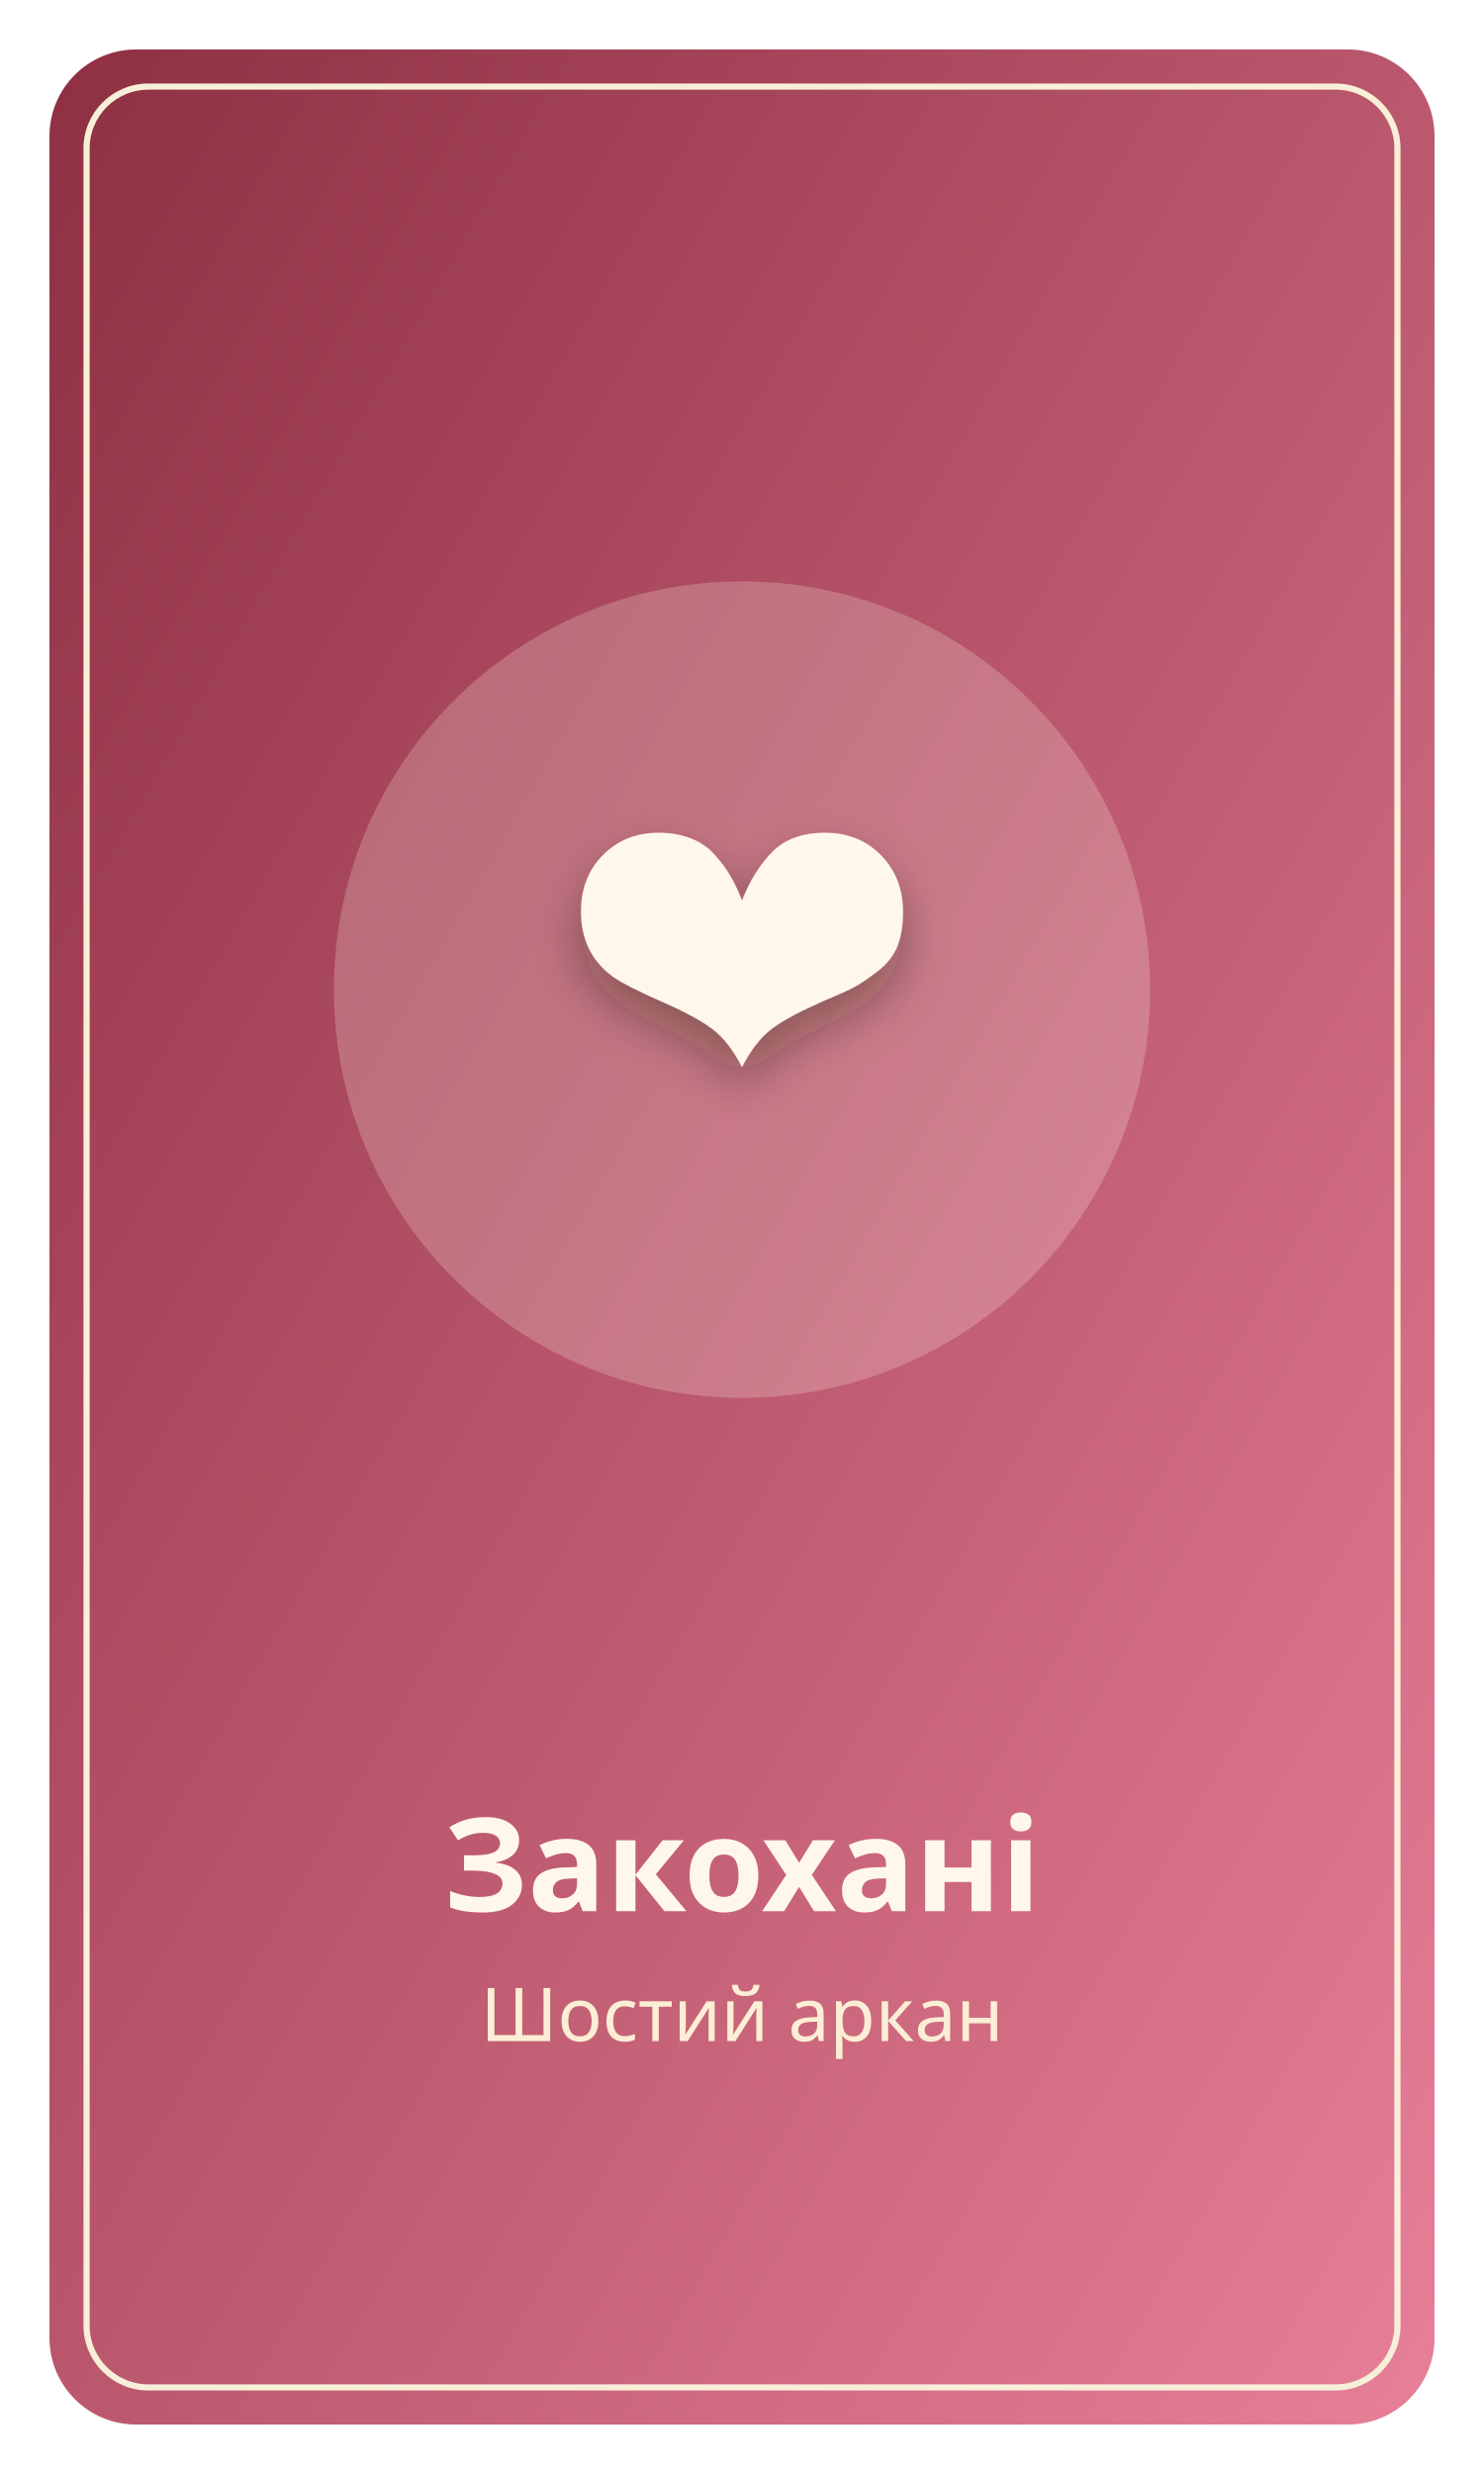
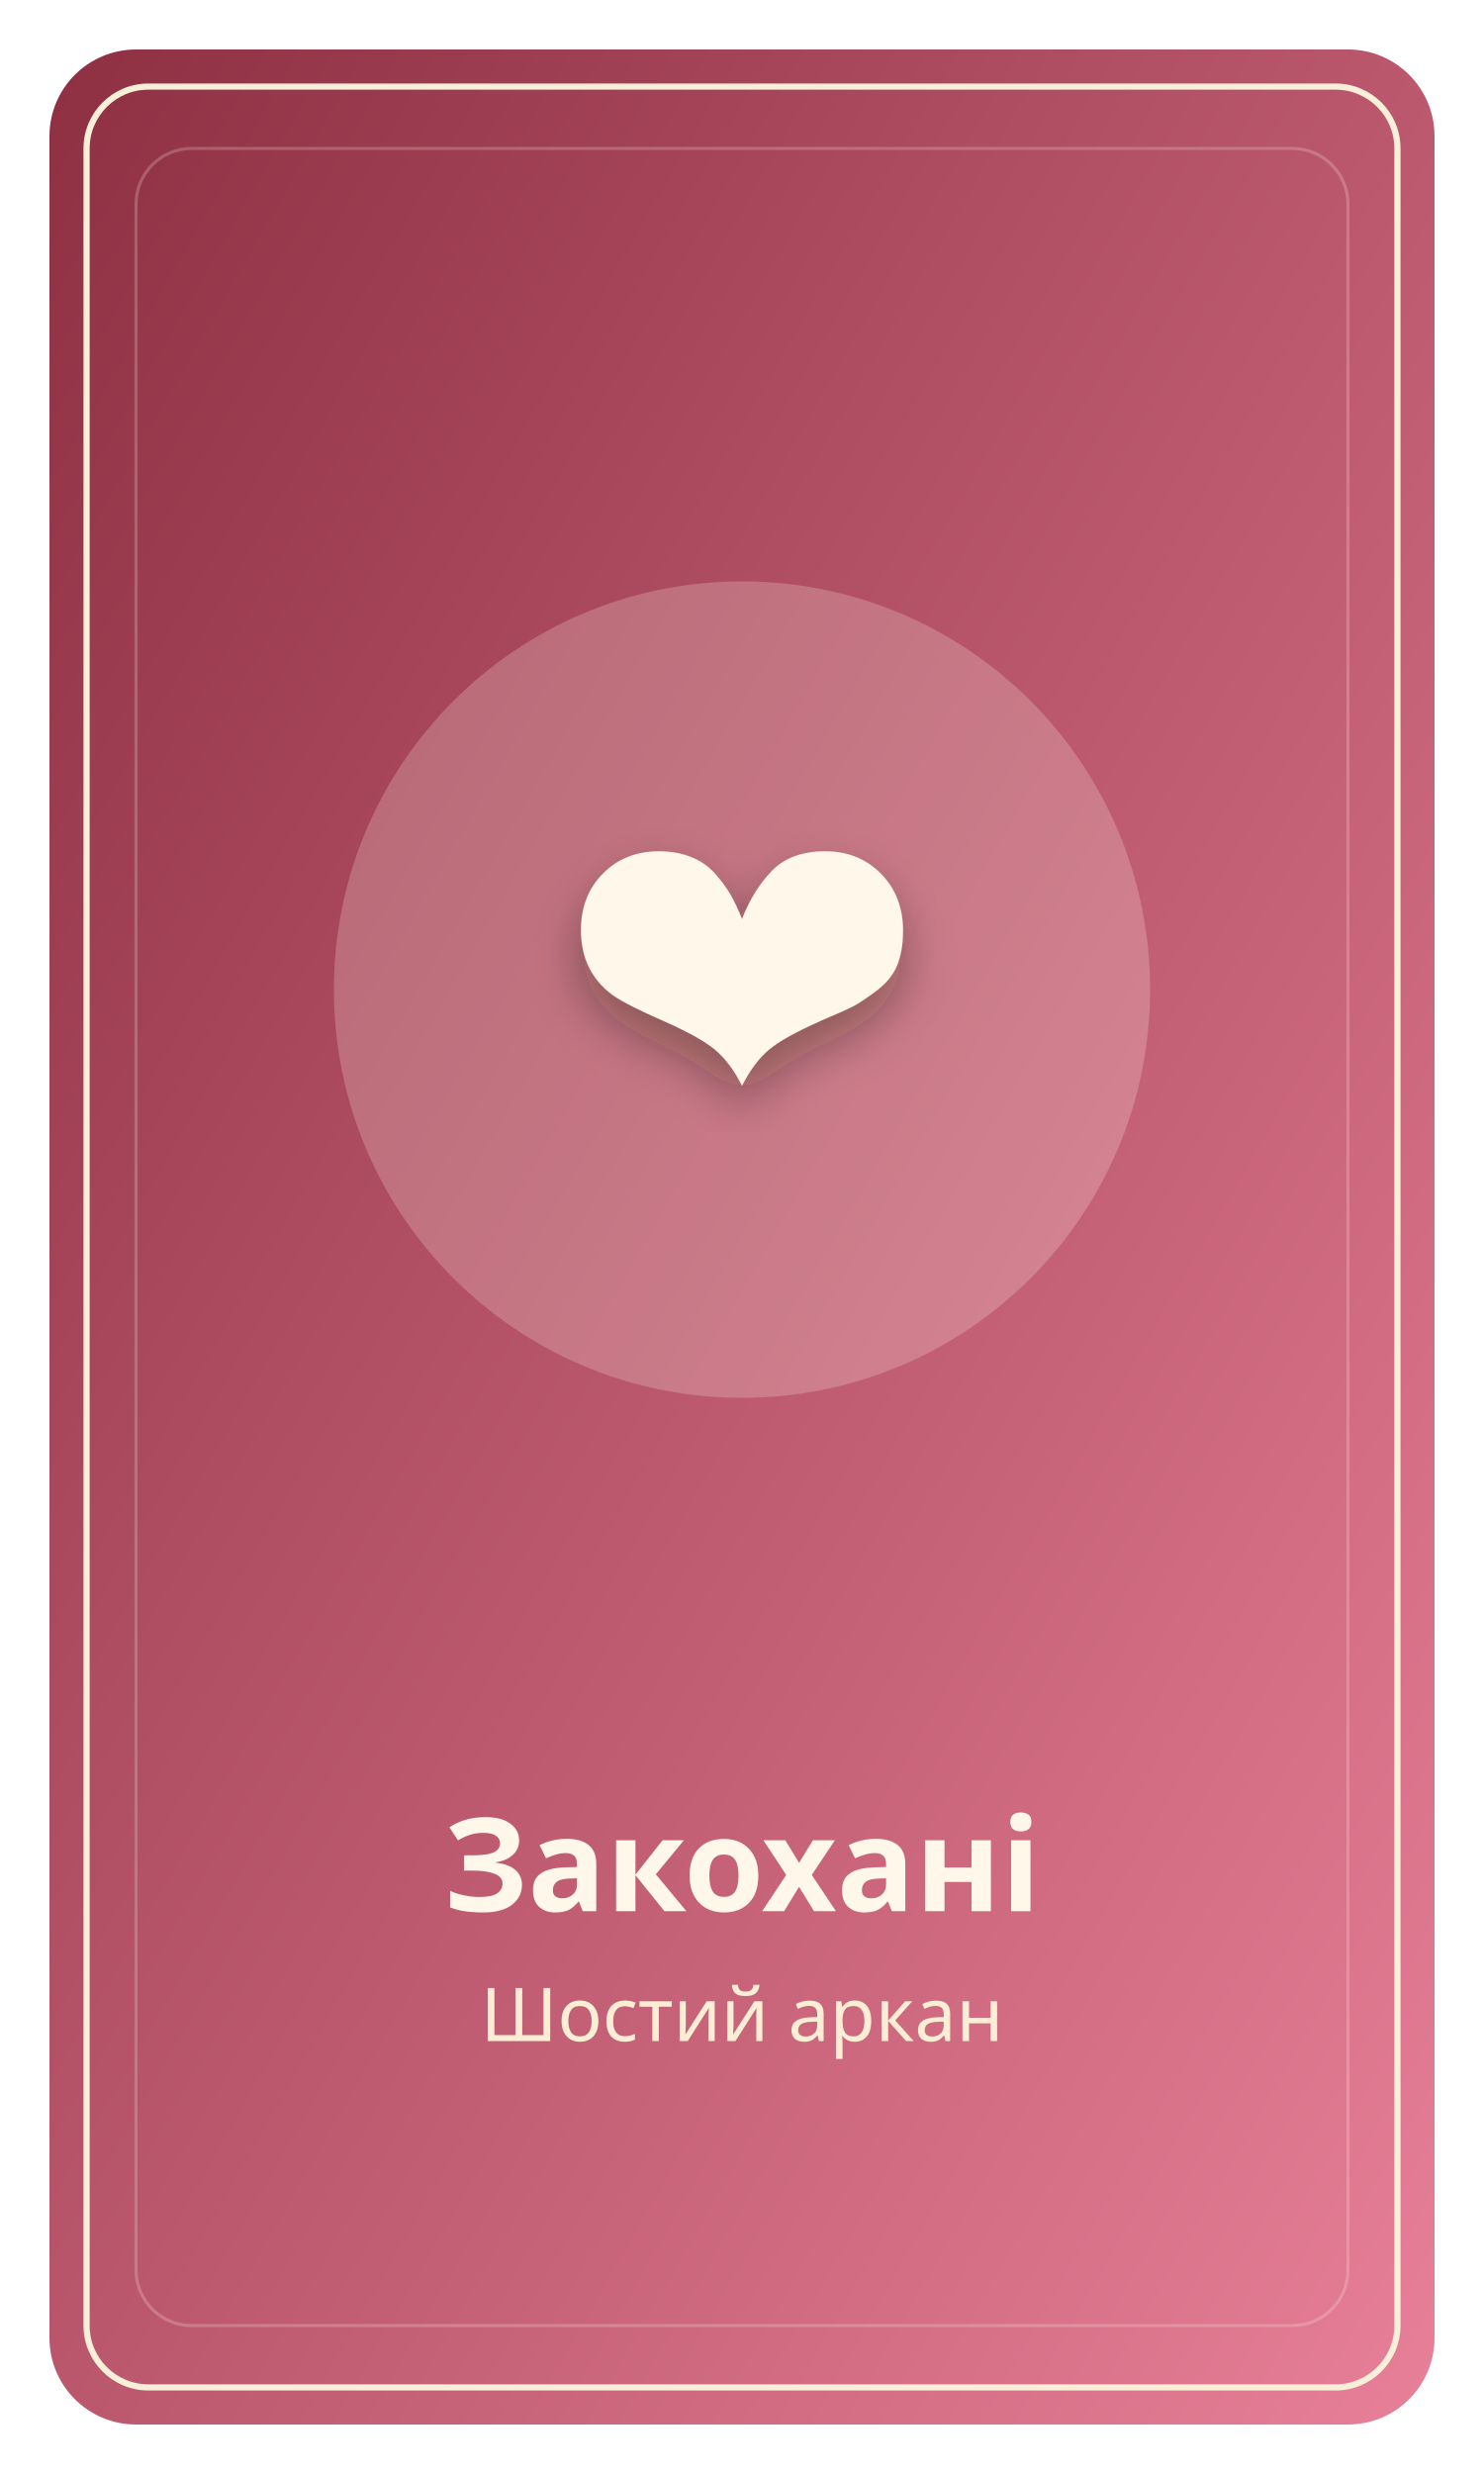
<svg xmlns="http://www.w3.org/2000/svg" width="480" height="800" viewBox="0 0 480 800" fill="none">
  <defs>
-     <linearGradient id="bg" x1="0" y1="0" x2="1" y2="1">
+     <linearGradient id="bg_the-lovers" x1="0" y1="0" x2="1" y2="1">
      <stop offset="0%" stop-color="#8E2F42" />
      <stop offset="100%" stop-color="#E78098" />
    </linearGradient>
    <filter id="shadow" x="-20%" y="-20%" width="140%" height="140%">
      <feDropShadow dx="0" dy="8" stdDeviation="8" flood-color="#1D160F" flood-opacity="0.35" />
    </filter>
  </defs>
-   <rect x="16" y="16" width="448" height="768" rx="28" fill="url(#bg)" />
+   <rect x="16" y="16" width="448" height="768" rx="28" fill="url(#bg_the-lovers)" />
  <rect x="28" y="28" width="424" height="744" rx="20" stroke="#F8EFD9" stroke-width="2" />
+   <rect x="44" y="48" width="392" height="704" rx="18" stroke="#FFF7E7" stroke-opacity="0.22" stroke-width="1" />
  <circle cx="240" cy="320" r="132" fill="#FFF7E7" fill-opacity="0.22" />
-   <text x="240" y="350" text-anchor="middle" font-size="124" fill="#FFF8EA" filter="url(#shadow)">❤</text>
+   <text x="240" y="356" text-anchor="middle" font-size="124" fill="#FFF8EA" filter="url(#shadow)" font-family="Georgia, serif">❤</text>
  <text x="240" y="618" text-anchor="middle" font-size="42" fill="#FFF8EA" font-family="Montserrat, Trebuchet MS, sans-serif" font-weight="700">Закохані</text>
  <text x="240" y="660" text-anchor="middle" font-size="24" fill="#FCEED5" font-family="Montserrat, Trebuchet MS, sans-serif">Шостий аркан</text>
</svg>
